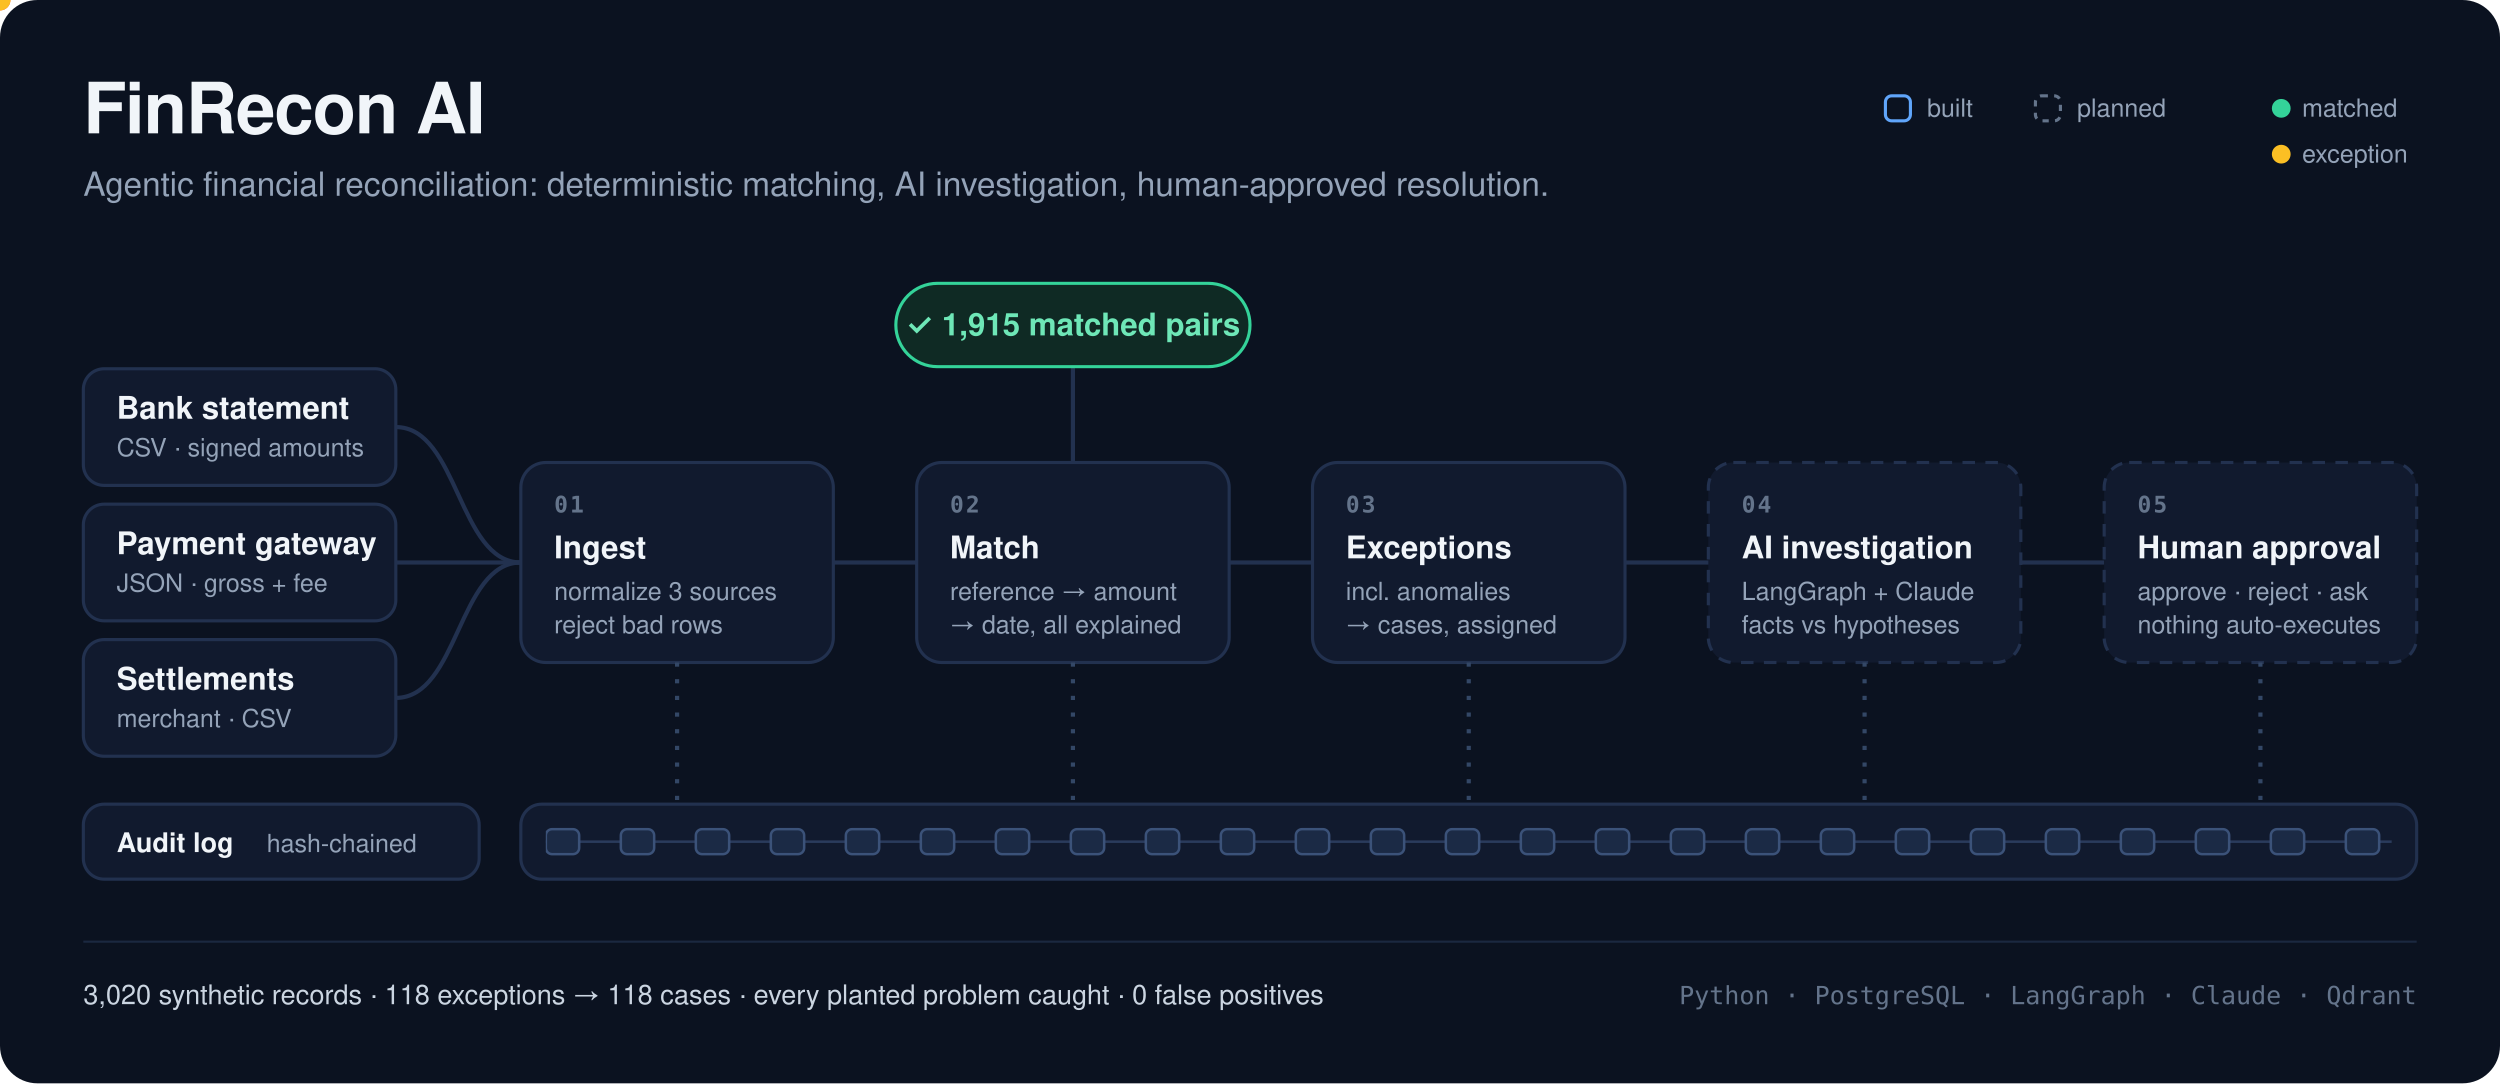
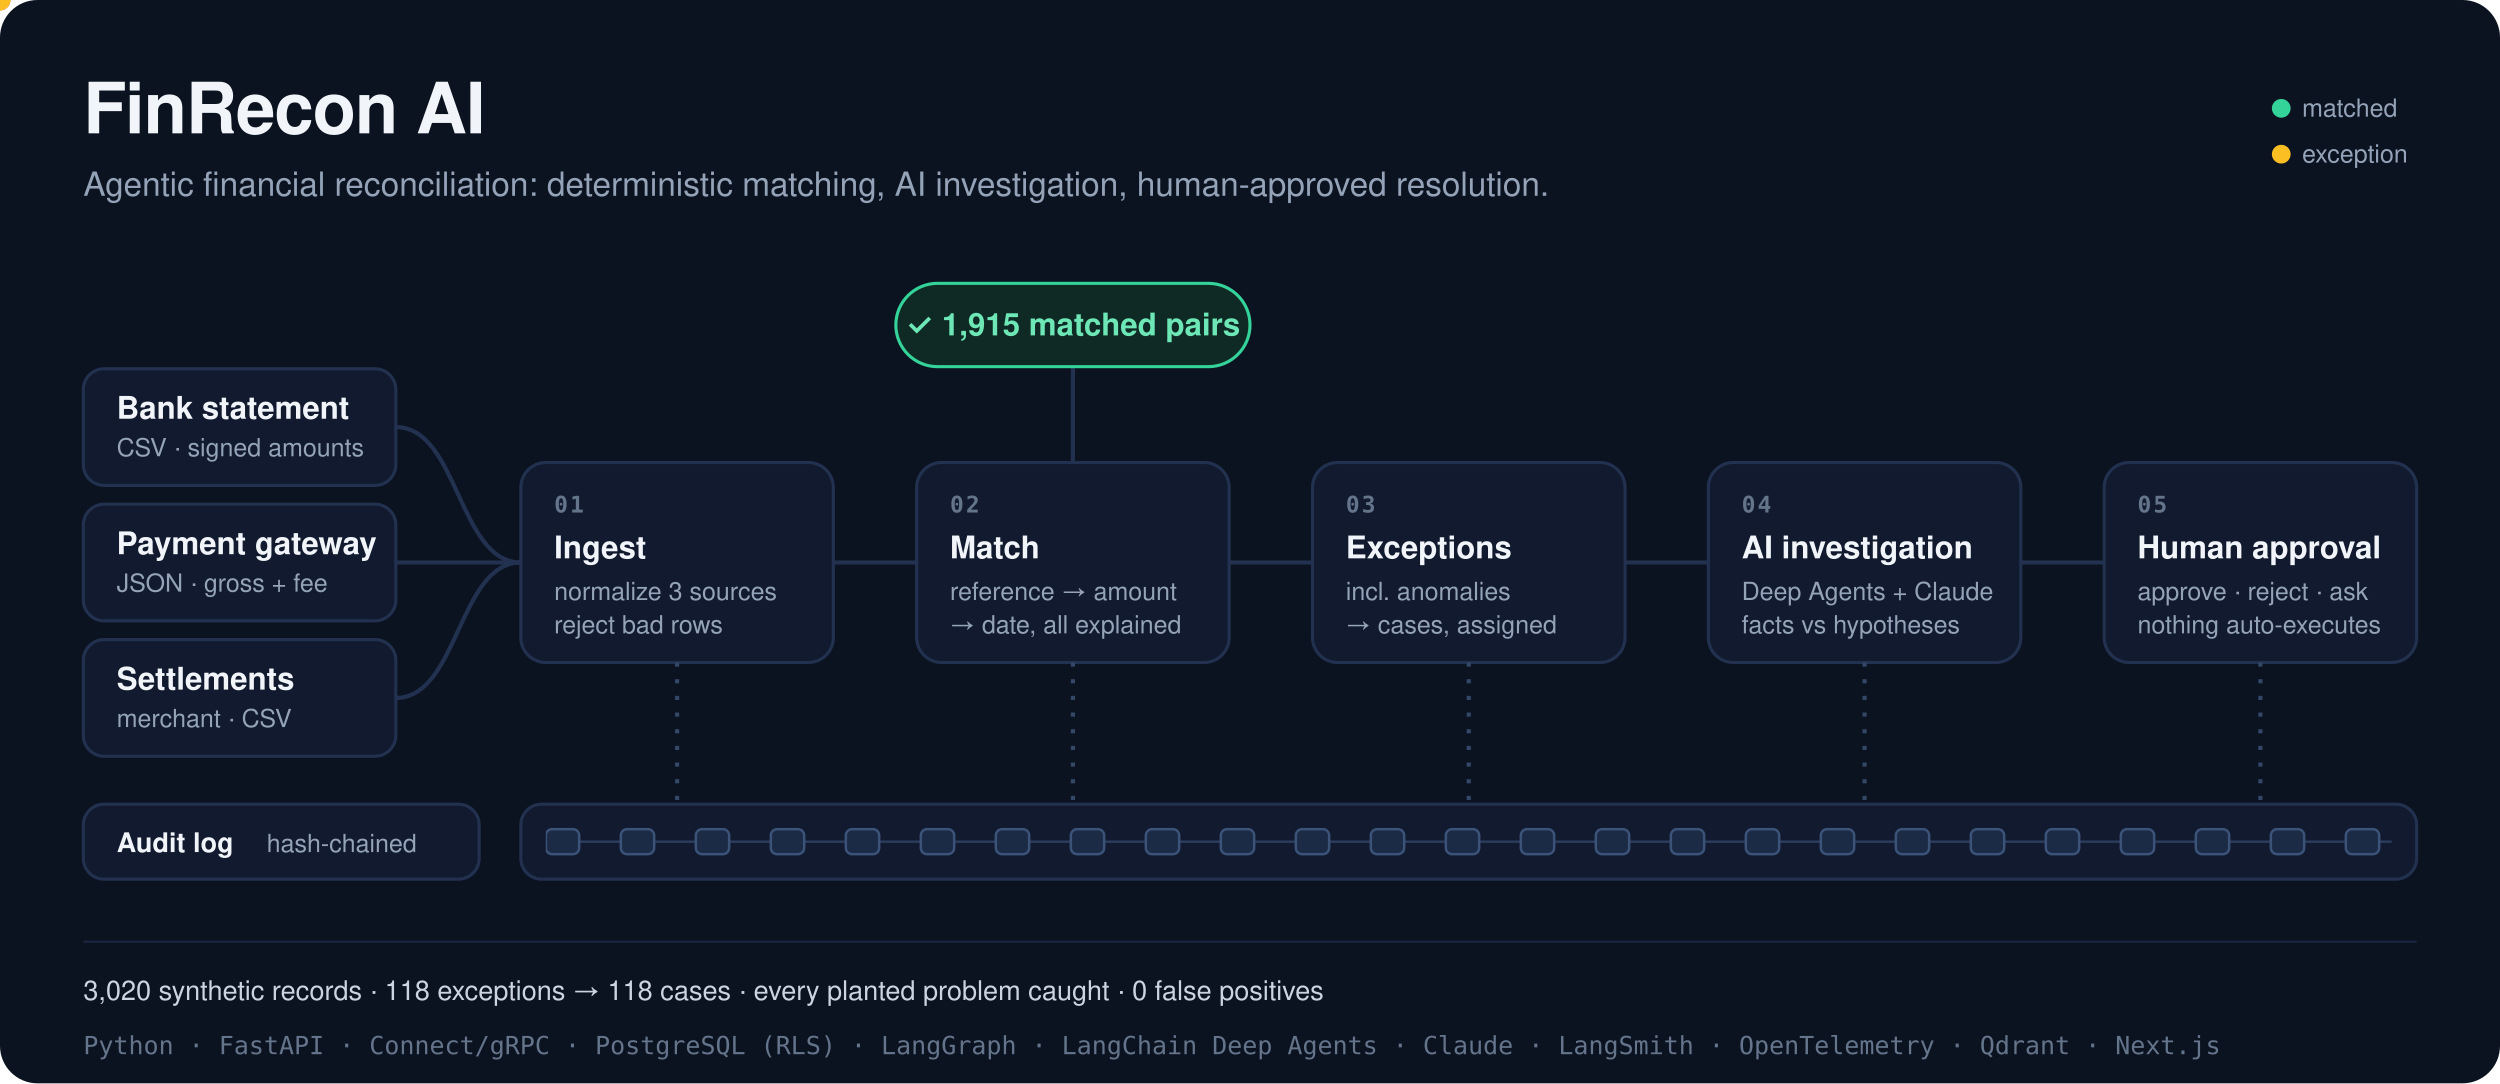
<svg xmlns="http://www.w3.org/2000/svg" viewBox="0 0 1200 520" width="1200" height="520" role="img" aria-labelledby="title desc">
  <defs>
    <style>
      .bg { fill: #0B1220; }
      .card { fill: #111A2E; stroke: #22314F; stroke-width: 1.5; }
      .title { font: 700 34px -apple-system, "Segoe UI", Helvetica, Arial, sans-serif; fill: #F1F5F9; letter-spacing: -0.5px; }
      .subtitle { font: 400 16px -apple-system, "Segoe UI", Helvetica, Arial, sans-serif; fill: #94A3B8; }
      .h { font: 600 15px -apple-system, "Segoe UI", Helvetica, Arial, sans-serif; fill: #F1F5F9; }
      .s { font: 400 12px -apple-system, "Segoe UI", Helvetica, Arial, sans-serif; fill: #94A3B8; }
      .num { font: 600 11px ui-monospace, "SF Mono", Menlo, Consolas, monospace; fill: #64748B; letter-spacing: 1px; }
      .chip { font: 600 10px -apple-system, "Segoe UI", Helvetica, Arial, sans-serif; letter-spacing: 0.6px; }
      .stat { font: 500 13px -apple-system, "Segoe UI", Helvetica, Arial, sans-serif; fill: #CBD5E1; }
      .tech { font: 400 12px ui-monospace, "SF Mono", Menlo, Consolas, monospace; fill: #64748B; }
      .wire { fill: none; stroke: #22314F; stroke-width: 2; }
      .tap { stroke: #334766; stroke-width: 2; stroke-dasharray: 2 6; animation: flow 1s linear infinite; }
      .pulse { fill: none; stroke-width: 2; opacity: 0; animation: pulse 4.5s ease-in-out infinite; }
      @keyframes flow { to { stroke-dashoffset: -16; } }
      @keyframes pulse { 0%, 100% { opacity: 0; } 15% { opacity: 0.9; } 40% { opacity: 0; } }
      @keyframes chain { to { transform: translateX(-36px); } }
      .chain { animation: chain 2.4s linear infinite; }
      @media (prefers-reduced-motion: reduce) {
        .tap, .pulse, .chain { animation: none; }
        .particles { display: none; }
      }
    </style>
    <path id="m1" d="M190,205 C220,205 220,270 250,270 L515,270 L515,156" />
    <path id="m2" d="M190,270 L515,270 L515,156" />
    <path id="m3" d="M190,335 C220,335 220,270 250,270 L515,270 L515,156" />
    <path id="x1" d="M190,205 C220,205 220,270 250,270 L1085,270" />
    <path id="x2" d="M190,270 L1085,270" />
    <path id="x3" d="M190,335 C220,335 220,270 250,270 L1085,270" />
    <clipPath id="auditClip">
      <rect x="262" y="392" width="886" height="24" rx="4" />
    </clipPath>
  </defs>
  <rect class="bg" width="1200" height="520" rx="18" />
  <text class="title" x="40" y="64">FinRecon AI</text>
  <text class="subtitle" x="40" y="94">Agentic financial reconciliation: deterministic matching, AI investigation, human-approved resolution.</text>
  <g transform="translate(905 46)">
-     <rect width="12" height="12" rx="3" fill="none" stroke="#60A5FA" stroke-width="1.5" />
-     <text class="s" x="20" y="10">built</text>
-     <rect x="72" width="12" height="12" rx="3" fill="none" stroke="#64748B" stroke-width="1.5" stroke-dasharray="3 3" />
-     <text class="s" x="92" y="10">planned</text>
    <circle cx="190" cy="6" r="4.5" fill="#34D399" />
    <text class="s" x="200" y="10">matched</text>
    <circle cx="190" cy="28" r="4.5" fill="#FBBF24" />
    <text class="s" x="200" y="32">exception</text>
  </g>
  <path class="wire" d="M190,205 C220,205 220,270 250,270" />
  <path class="wire" d="M190,335 C220,335 220,270 250,270" />
  <path class="wire" d="M190,270 L1010,270" />
  <path class="wire" d="M515,222 L515,176" />
  <g class="particles">
    <g fill="#34D399">
      <circle r="4.5">
        <animateMotion dur="3s" repeatCount="indefinite" begin="-0.0s">
          <mpath href="#m1" />
        </animateMotion>
      </circle>
      <circle r="4.5">
        <animateMotion dur="3s" repeatCount="indefinite" begin="-0.5s">
          <mpath href="#m2" />
        </animateMotion>
      </circle>
      <circle r="4.5">
        <animateMotion dur="3s" repeatCount="indefinite" begin="-1.0s">
          <mpath href="#m3" />
        </animateMotion>
      </circle>
      <circle r="4.5">
        <animateMotion dur="3s" repeatCount="indefinite" begin="-1.5s">
          <mpath href="#m1" />
        </animateMotion>
      </circle>
      <circle r="4.5">
        <animateMotion dur="3s" repeatCount="indefinite" begin="-2.0s">
          <mpath href="#m2" />
        </animateMotion>
      </circle>
      <circle r="4.5">
        <animateMotion dur="3s" repeatCount="indefinite" begin="-2.5s">
          <mpath href="#m3" />
        </animateMotion>
      </circle>
      <circle r="4.5">
        <animateMotion dur="3s" repeatCount="indefinite" begin="-0.25s">
          <mpath href="#m3" />
        </animateMotion>
      </circle>
      <circle r="4.5">
        <animateMotion dur="3s" repeatCount="indefinite" begin="-1.25s">
          <mpath href="#m1" />
        </animateMotion>
      </circle>
      <circle r="4.5">
        <animateMotion dur="3s" repeatCount="indefinite" begin="-2.25s">
          <mpath href="#m2" />
        </animateMotion>
      </circle>
    </g>
    <circle r="5" fill="#FBBF24">
      <animateMotion dur="6s" repeatCount="indefinite" begin="-0.4s">
        <mpath href="#x1" />
      </animateMotion>
    </circle>
    <circle r="5" fill="#F87171">
      <animateMotion dur="6s" repeatCount="indefinite" begin="-2.4s">
        <mpath href="#x3" />
      </animateMotion>
    </circle>
    <circle r="5" fill="#FBBF24">
      <animateMotion dur="6s" repeatCount="indefinite" begin="-4.4s">
        <mpath href="#x2" />
      </animateMotion>
    </circle>
  </g>
  <g>
    <rect class="card" x="40" y="177" width="150" height="56" rx="10" />
    <text class="h" x="56" y="201">Bank statement</text>
    <text class="s" x="56" y="219">CSV · signed amounts</text>
    <rect class="card" x="40" y="242" width="150" height="56" rx="10" />
    <text class="h" x="56" y="266">Payment gateway</text>
    <text class="s" x="56" y="284">JSON · gross + fee</text>
    <rect class="card" x="40" y="307" width="150" height="56" rx="10" />
    <text class="h" x="56" y="331">Settlements</text>
    <text class="s" x="56" y="349">merchant · CSV</text>
  </g>
  <rect x="430" y="136" width="170" height="40" rx="20" fill="#0F2A24" stroke="#34D399" stroke-width="1.5" />
  <text class="h" x="515" y="161" text-anchor="middle" fill="#34D399" style="fill:#6EE7B7">✓ 1,915 matched pairs</text>
  <g>
    <rect class="card" x="250" y="222" width="150" height="96" rx="12" stroke="#2B5C9E" />
    <rect class="pulse" x="250" y="222" width="150" height="96" rx="12" stroke="#60A5FA" style="animation-delay:0s" />
    <text class="num" x="266" y="246">01</text>
    <text class="h" x="266" y="268">Ingest</text>
    <text class="s" x="266" y="288">normalize 3 sources</text>
    <text class="s" x="266" y="304">reject bad rows</text>
    <rect class="card" x="440" y="222" width="150" height="96" rx="12" stroke="#2B5C9E" />
    <rect class="pulse" x="440" y="222" width="150" height="96" rx="12" stroke="#60A5FA" style="animation-delay:0.9s" />
    <text class="num" x="456" y="246">02</text>
    <text class="h" x="456" y="268">Match</text>
    <text class="s" x="456" y="288">reference → amount</text>
    <text class="s" x="456" y="304">→ date, all explained</text>
    <rect class="card" x="630" y="222" width="150" height="96" rx="12" stroke="#8A6A1F" />
    <rect class="pulse" x="630" y="222" width="150" height="96" rx="12" stroke="#FBBF24" style="animation-delay:1.8s" />
    <text class="num" x="646" y="246">03</text>
    <text class="h" x="646" y="268">Exceptions</text>
    <text class="s" x="646" y="288">incl. anomalies</text>
    <text class="s" x="646" y="304">→ cases, assigned</text>
-     <rect class="card" x="820" y="222" width="150" height="96" rx="12" stroke="#64748B" stroke-dasharray="6 5" />
+     <rect class="card" x="820" y="222" width="150" height="96" rx="12" stroke="#5B4A9E" />
    <rect class="pulse" x="820" y="222" width="150" height="96" rx="12" stroke="#A78BFA" style="animation-delay:2.7s" />
    <text class="num" x="836" y="246">04</text>
    <text class="h" x="836" y="268">AI investigation</text>
-     <text class="s" x="836" y="288">LangGraph + Claude</text>
+     <text class="s" x="836" y="288">Deep Agents + Claude</text>
    <text class="s" x="836" y="304">facts vs hypotheses</text>
-     <rect class="card" x="1010" y="222" width="150" height="96" rx="12" stroke="#64748B" stroke-dasharray="6 5" />
+     <rect class="card" x="1010" y="222" width="150" height="96" rx="12" stroke="#1F6F68" />
    <rect class="pulse" x="1010" y="222" width="150" height="96" rx="12" stroke="#2DD4BF" style="animation-delay:3.6s" />
    <text class="num" x="1026" y="246">05</text>
    <text class="h" x="1026" y="268">Human approval</text>
    <text class="s" x="1026" y="288">approve · reject · ask</text>
    <text class="s" x="1026" y="304">nothing auto-executes</text>
  </g>
  <g>
    <line class="tap" x1="325" y1="318" x2="325" y2="386" />
    <line class="tap" x1="515" y1="318" x2="515" y2="386" />
    <line class="tap" x1="705" y1="318" x2="705" y2="386" />
    <line class="tap" x1="895" y1="318" x2="895" y2="386" />
    <line class="tap" x1="1085" y1="318" x2="1085" y2="386" />
    <rect class="card" x="250" y="386" width="910" height="36" rx="10" />
    <g clip-path="url(#auditClip)">
      <g class="chain" fill="#1B2A45" stroke="#3B5279" stroke-width="1.2">
        <path d="M262,404 H1200" stroke="#2A3B5C" fill="none" />
        <rect x="262" y="398" width="16" height="12" rx="3" />
        <rect x="298" y="398" width="16" height="12" rx="3" />
        <rect x="334" y="398" width="16" height="12" rx="3" />
        <rect x="370" y="398" width="16" height="12" rx="3" />
        <rect x="406" y="398" width="16" height="12" rx="3" />
        <rect x="442" y="398" width="16" height="12" rx="3" />
        <rect x="478" y="398" width="16" height="12" rx="3" />
        <rect x="514" y="398" width="16" height="12" rx="3" />
        <rect x="550" y="398" width="16" height="12" rx="3" />
        <rect x="586" y="398" width="16" height="12" rx="3" />
        <rect x="622" y="398" width="16" height="12" rx="3" />
        <rect x="658" y="398" width="16" height="12" rx="3" />
        <rect x="694" y="398" width="16" height="12" rx="3" />
        <rect x="730" y="398" width="16" height="12" rx="3" />
        <rect x="766" y="398" width="16" height="12" rx="3" />
        <rect x="802" y="398" width="16" height="12" rx="3" />
        <rect x="838" y="398" width="16" height="12" rx="3" />
        <rect x="874" y="398" width="16" height="12" rx="3" />
        <rect x="910" y="398" width="16" height="12" rx="3" />
        <rect x="946" y="398" width="16" height="12" rx="3" />
        <rect x="982" y="398" width="16" height="12" rx="3" />
        <rect x="1018" y="398" width="16" height="12" rx="3" />
        <rect x="1054" y="398" width="16" height="12" rx="3" />
        <rect x="1090" y="398" width="16" height="12" rx="3" />
        <rect x="1126" y="398" width="16" height="12" rx="3" />
        <rect x="1162" y="398" width="16" height="12" rx="3" />
      </g>
    </g>
  </g>
  <rect x="40" y="386" width="190" height="36" rx="10" fill="#111A2E" stroke="#22314F" stroke-width="1.5" />
  <text class="h" x="56" y="409" style="font-size:13px">Audit log</text>
  <text class="s" x="128" y="409">hash-chained</text>
  <line x1="40" y1="452" x2="1160" y2="452" stroke="#1B2840" stroke-width="1" />
-   <text class="stat" x="40" y="482">3,020 synthetic records  ·  118 exceptions → 118 cases  ·  every planted problem caught  ·  0 false positives</text>
-   <text class="tech" x="1160" y="482" text-anchor="end">Python · PostgreSQL · LangGraph · Claude · Qdrant</text>
+   <text class="stat" x="40" y="480">3,020 synthetic records  ·  118 exceptions → 118 cases  ·  every planted problem caught  ·  0 false positives</text>
+   <text class="tech" x="40" y="506">Python · FastAPI · Connect/gRPC · PostgreSQL (RLS) · LangGraph · LangChain Deep Agents · Claude · LangSmith · OpenTelemetry · Qdrant · Next.js</text>
</svg>
